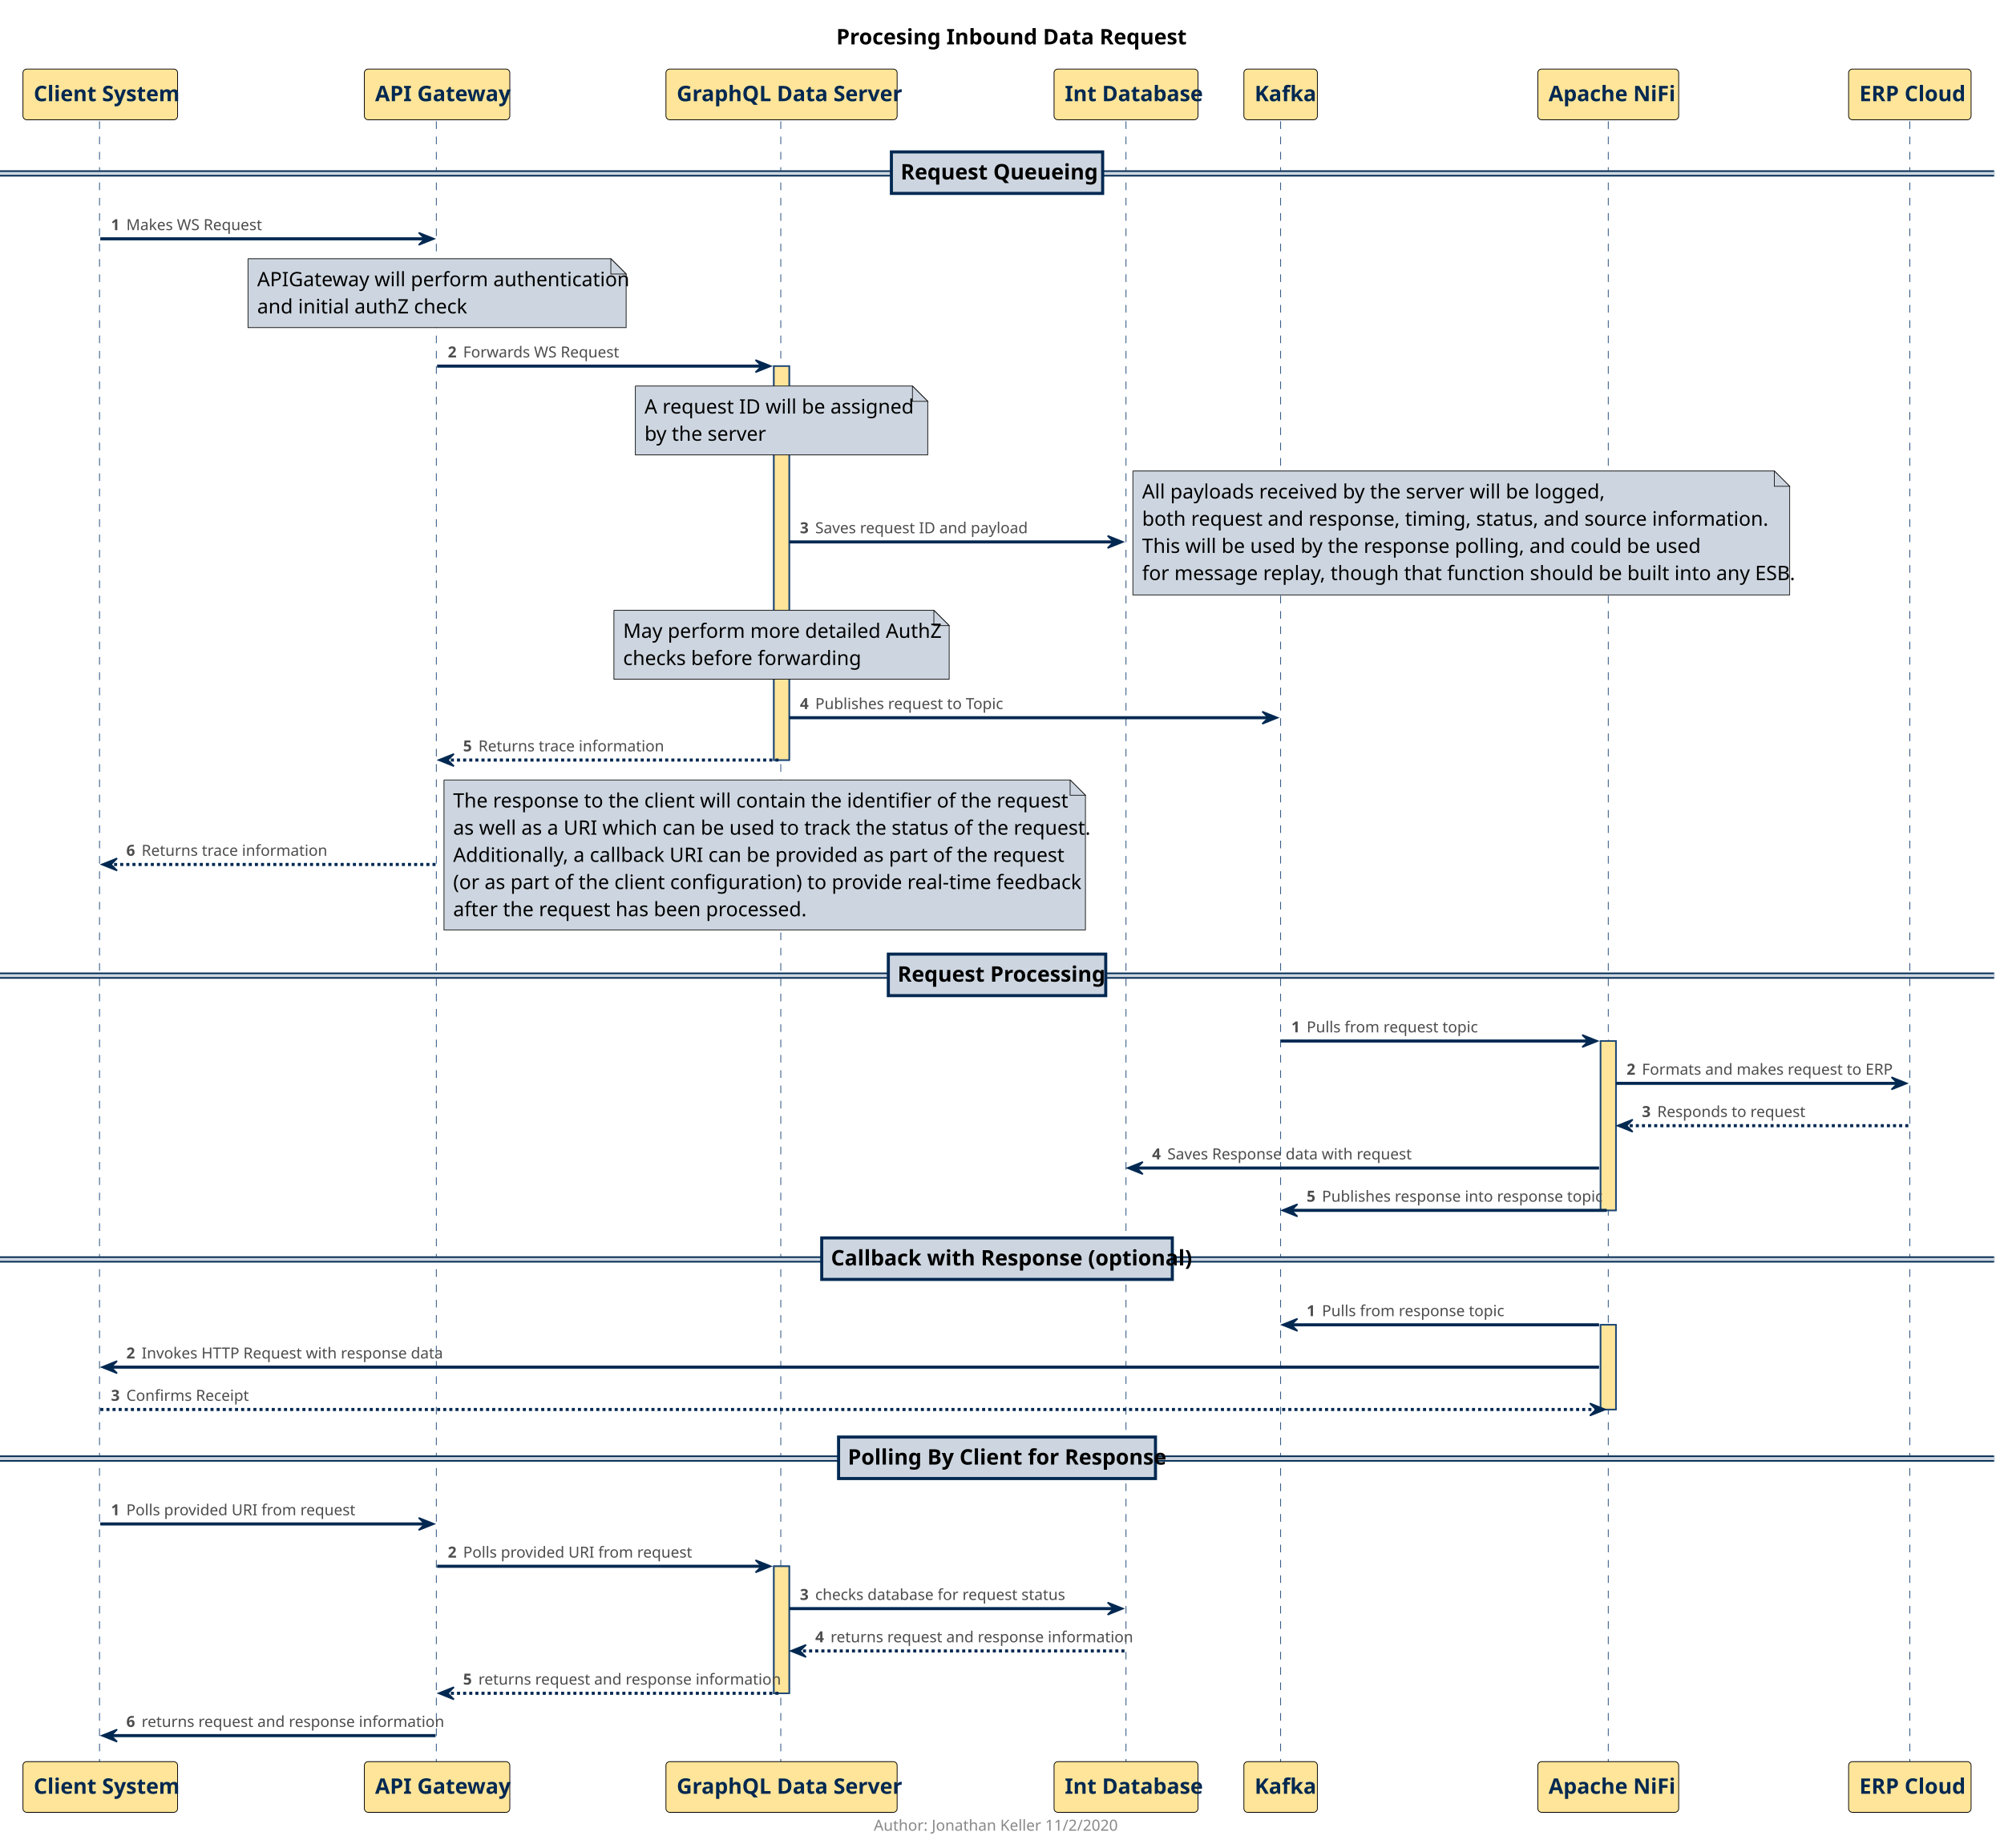
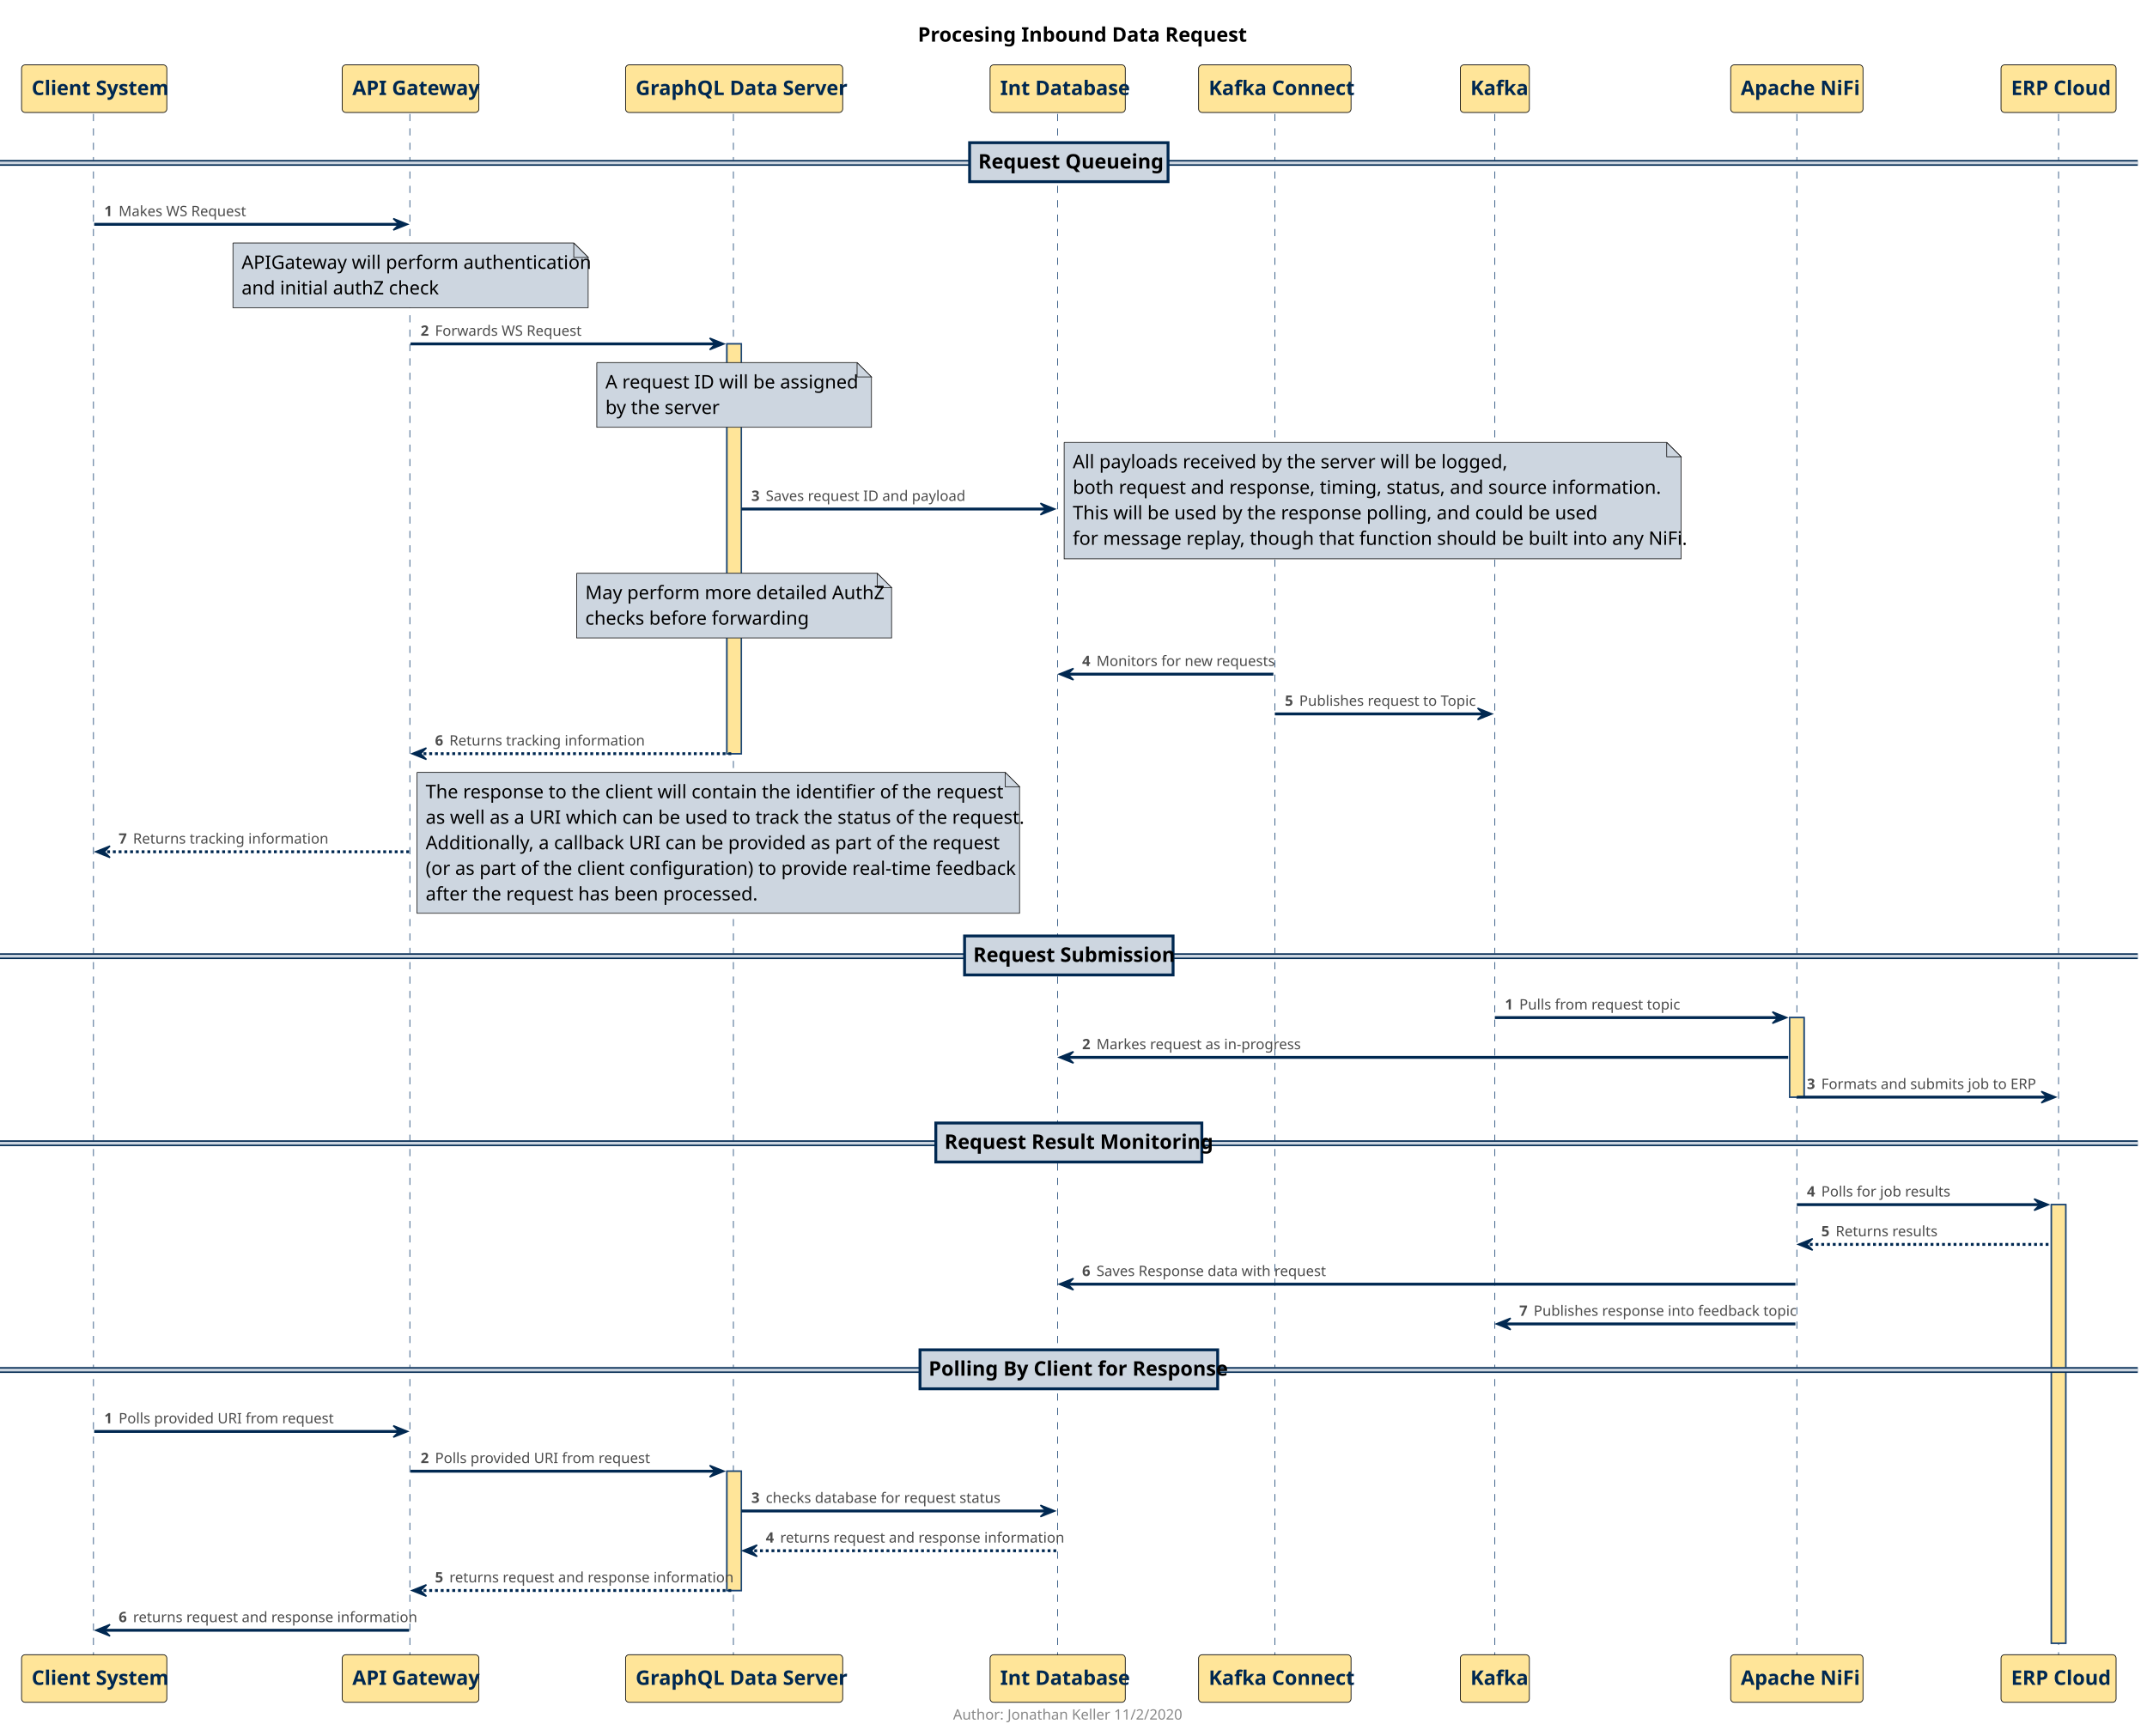
- <svg xmlns="http://www.w3.org/2000/svg" contentStyleType="text/css" height="1207px" preserveAspectRatio="none" style="width:1309px;height:1207px;background:#FFFFFF;" version="1.1" viewBox="0 0 1309 1207" width="1309px" zoomAndPan="magnify">
+ <svg xmlns="http://www.w3.org/2000/svg" contentStyleType="text/css" height="1207px" preserveAspectRatio="none" style="width:1493px;height:1207px;background:#FFFFFF;" version="1.1" viewBox="0 0 1493 1207" width="1493px" zoomAndPan="magnify">
  <defs />
  <g>
-     <rect height="29.124" style="stroke:#00000000;stroke-width:1.0;fill:none;" width="219" x="541.25" y="10" />
-     <text fill="#000000" font-family="Avenir" font-size="14" font-weight="bold" lengthAdjust="spacing" textLength="209" x="546.25" y="29">Procesing Inbound Data Request</text>
-     <rect fill="#FFE599" height="257.384" style="stroke:#1D4776;stroke-width:1.0;" width="10" x="505.5" y="239.208" />
+     <rect height="29.124" style="stroke:#00000000;stroke-width:1.0;fill:none;" width="219" x="633.25" y="10" />
+     <text fill="#000000" font-family="Avenir" font-size="14" font-weight="bold" lengthAdjust="spacing" textLength="209" x="638.25" y="29">Procesing Inbound Data Request</text>
+     <rect fill="#FFE599" height="285.044" style="stroke:#1D4776;stroke-width:1.0;" width="10" x="505.5" y="239.208" />
    <rect fill="#FFE599" height="82.98" style="stroke:#1D4776;stroke-width:1.0;" width="10" x="505.5" y="1023.354" />
-     <rect fill="#FFE599" height="110.64" style="stroke:#1D4776;stroke-width:1.0;" width="10" x="1045.5" y="680.166" />
-     <rect fill="#FFE599" height="55.32" style="stroke:#1D4776;stroke-width:1.0;" width="10" x="1045.5" y="865.59" />
+     <rect fill="#FFE599" height="55.32" style="stroke:#1D4776;stroke-width:1.0;" width="10" x="1244.5" y="707.826" />
+     <rect fill="#FFE599" height="305.064" style="stroke:#1D4776;stroke-width:1.0;" width="10" x="1426.5" y="837.93" />
    <line style="stroke:#1D4776;stroke-width:0.5;stroke-dasharray:5.0,5.0;" x1="65" x2="65" y1="79.248" y2="1151.994" />
    <line style="stroke:#1D4776;stroke-width:0.5;stroke-dasharray:5.0,5.0;" x1="285" x2="285" y1="79.248" y2="1151.994" />
    <line style="stroke:#1D4776;stroke-width:0.5;stroke-dasharray:5.0,5.0;" x1="510" x2="510" y1="79.248" y2="1151.994" />
    <line style="stroke:#1D4776;stroke-width:0.5;stroke-dasharray:5.0,5.0;" x1="735.5" x2="735.5" y1="79.248" y2="1151.994" />
-     <line style="stroke:#1D4776;stroke-width:0.5;stroke-dasharray:5.0,5.0;" x1="836.5" x2="836.5" y1="79.248" y2="1151.994" />
-     <line style="stroke:#1D4776;stroke-width:0.5;stroke-dasharray:5.0,5.0;" x1="1050.5" x2="1050.5" y1="79.248" y2="1151.994" />
-     <line style="stroke:#1D4776;stroke-width:0.5;stroke-dasharray:5.0,5.0;" x1="1247.5" x2="1247.5" y1="79.248" y2="1151.994" />
+     <line style="stroke:#1D4776;stroke-width:0.5;stroke-dasharray:5.0,5.0;" x1="886.5" x2="886.5" y1="79.248" y2="1151.994" />
+     <line style="stroke:#1D4776;stroke-width:0.5;stroke-dasharray:5.0,5.0;" x1="1039.5" x2="1039.5" y1="79.248" y2="1151.994" />
+     <line style="stroke:#1D4776;stroke-width:0.5;stroke-dasharray:5.0,5.0;" x1="1249.5" x2="1249.5" y1="79.248" y2="1151.994" />
+     <line style="stroke:#1D4776;stroke-width:0.5;stroke-dasharray:5.0,5.0;" x1="1431.5" x2="1431.5" y1="79.248" y2="1151.994" />
    <rect fill="#FFE599" height="33.124" rx="2.5" ry="2.5" style="stroke:#000000;stroke-width:0.5;" width="101" x="15" y="45.124" />
    <text fill="#002851" font-family="Avenir" font-size="14" font-weight="bold" lengthAdjust="spacing" textLength="87" x="22" y="66.124">Client System</text>
    <rect fill="#FFE599" height="33.124" rx="2.5" ry="2.5" style="stroke:#000000;stroke-width:0.5;" width="101" x="15" y="1150.994" />
    <text fill="#002851" font-family="Avenir" font-size="14" font-weight="bold" lengthAdjust="spacing" textLength="87" x="22" y="1171.994">Client System</text>
    <rect fill="#FFE599" height="33.124" rx="2.5" ry="2.5" style="stroke:#000000;stroke-width:0.5;" width="95" x="238" y="45.124" />
    <text fill="#002851" font-family="Avenir" font-size="14" font-weight="bold" lengthAdjust="spacing" textLength="81" x="245" y="66.124">API Gateway</text>
    <rect fill="#FFE599" height="33.124" rx="2.5" ry="2.5" style="stroke:#000000;stroke-width:0.5;" width="95" x="238" y="1150.994" />
    <text fill="#002851" font-family="Avenir" font-size="14" font-weight="bold" lengthAdjust="spacing" textLength="81" x="245" y="1171.994">API Gateway</text>
    <rect fill="#FFE599" height="33.124" rx="2.5" ry="2.5" style="stroke:#000000;stroke-width:0.5;" width="151" x="435" y="45.124" />
    <text fill="#002851" font-family="Avenir" font-size="14" font-weight="bold" lengthAdjust="spacing" textLength="137" x="442" y="66.124">GraphQL Data Server</text>
    <rect fill="#FFE599" height="33.124" rx="2.5" ry="2.5" style="stroke:#000000;stroke-width:0.5;" width="151" x="435" y="1150.994" />
    <text fill="#002851" font-family="Avenir" font-size="14" font-weight="bold" lengthAdjust="spacing" textLength="137" x="442" y="1171.994">GraphQL Data Server</text>
    <rect fill="#FFE599" height="33.124" rx="2.5" ry="2.5" style="stroke:#000000;stroke-width:0.5;" width="94" x="688.5" y="45.124" />
    <text fill="#002851" font-family="Avenir" font-size="14" font-weight="bold" lengthAdjust="spacing" textLength="80" x="695.5" y="66.124">Int Database</text>
    <rect fill="#FFE599" height="33.124" rx="2.5" ry="2.5" style="stroke:#000000;stroke-width:0.5;" width="94" x="688.5" y="1150.994" />
    <text fill="#002851" font-family="Avenir" font-size="14" font-weight="bold" lengthAdjust="spacing" textLength="80" x="695.5" y="1171.994">Int Database</text>
-     <rect fill="#FFE599" height="33.124" rx="2.5" ry="2.5" style="stroke:#000000;stroke-width:0.5;" width="48" x="812.5" y="45.124" />
-     <text fill="#002851" font-family="Avenir" font-size="14" font-weight="bold" lengthAdjust="spacing" textLength="34" x="819.5" y="66.124">Kafka</text>
-     <rect fill="#FFE599" height="33.124" rx="2.5" ry="2.5" style="stroke:#000000;stroke-width:0.5;" width="48" x="812.5" y="1150.994" />
-     <text fill="#002851" font-family="Avenir" font-size="14" font-weight="bold" lengthAdjust="spacing" textLength="34" x="819.5" y="1171.994">Kafka</text>
-     <rect fill="#FFE599" height="33.124" rx="2.5" ry="2.5" style="stroke:#000000;stroke-width:0.5;" width="92" x="1004.5" y="45.124" />
-     <text fill="#002851" font-family="Avenir" font-size="14" font-weight="bold" lengthAdjust="spacing" textLength="78" x="1011.5" y="66.124">Apache NiFi</text>
-     <rect fill="#FFE599" height="33.124" rx="2.5" ry="2.5" style="stroke:#000000;stroke-width:0.5;" width="92" x="1004.5" y="1150.994" />
-     <text fill="#002851" font-family="Avenir" font-size="14" font-weight="bold" lengthAdjust="spacing" textLength="78" x="1011.5" y="1171.994">Apache NiFi</text>
-     <rect fill="#FFE599" height="33.124" rx="2.5" ry="2.5" style="stroke:#000000;stroke-width:0.5;" width="80" x="1207.5" y="45.124" />
-     <text fill="#002851" font-family="Avenir" font-size="14" font-weight="bold" lengthAdjust="spacing" textLength="66" x="1214.5" y="66.124">ERP Cloud</text>
-     <rect fill="#FFE599" height="33.124" rx="2.5" ry="2.5" style="stroke:#000000;stroke-width:0.5;" width="80" x="1207.5" y="1150.994" />
-     <text fill="#002851" font-family="Avenir" font-size="14" font-weight="bold" lengthAdjust="spacing" textLength="66" x="1214.5" y="1171.994">ERP Cloud</text>
-     <rect fill="#FFE599" height="257.384" style="stroke:#1D4776;stroke-width:1.0;" width="10" x="505.5" y="239.208" />
+     <rect fill="#FFE599" height="33.124" rx="2.5" ry="2.5" style="stroke:#000000;stroke-width:0.5;" width="106" x="833.5" y="45.124" />
+     <text fill="#002851" font-family="Avenir" font-size="14" font-weight="bold" lengthAdjust="spacing" textLength="92" x="840.5" y="66.124">Kafka Connect</text>
+     <rect fill="#FFE599" height="33.124" rx="2.5" ry="2.5" style="stroke:#000000;stroke-width:0.5;" width="106" x="833.5" y="1150.994" />
+     <text fill="#002851" font-family="Avenir" font-size="14" font-weight="bold" lengthAdjust="spacing" textLength="92" x="840.5" y="1171.994">Kafka Connect</text>
+     <rect fill="#FFE599" height="33.124" rx="2.5" ry="2.5" style="stroke:#000000;stroke-width:0.5;" width="48" x="1015.5" y="45.124" />
+     <text fill="#002851" font-family="Avenir" font-size="14" font-weight="bold" lengthAdjust="spacing" textLength="34" x="1022.5" y="66.124">Kafka</text>
+     <rect fill="#FFE599" height="33.124" rx="2.5" ry="2.5" style="stroke:#000000;stroke-width:0.5;" width="48" x="1015.5" y="1150.994" />
+     <text fill="#002851" font-family="Avenir" font-size="14" font-weight="bold" lengthAdjust="spacing" textLength="34" x="1022.5" y="1171.994">Kafka</text>
+     <rect fill="#FFE599" height="33.124" rx="2.5" ry="2.5" style="stroke:#000000;stroke-width:0.5;" width="92" x="1203.5" y="45.124" />
+     <text fill="#002851" font-family="Avenir" font-size="14" font-weight="bold" lengthAdjust="spacing" textLength="78" x="1210.5" y="66.124">Apache NiFi</text>
+     <rect fill="#FFE599" height="33.124" rx="2.5" ry="2.5" style="stroke:#000000;stroke-width:0.5;" width="92" x="1203.5" y="1150.994" />
+     <text fill="#002851" font-family="Avenir" font-size="14" font-weight="bold" lengthAdjust="spacing" textLength="78" x="1210.5" y="1171.994">Apache NiFi</text>
+     <rect fill="#FFE599" height="33.124" rx="2.5" ry="2.5" style="stroke:#000000;stroke-width:0.5;" width="80" x="1391.5" y="45.124" />
+     <text fill="#002851" font-family="Avenir" font-size="14" font-weight="bold" lengthAdjust="spacing" textLength="66" x="1398.5" y="66.124">ERP Cloud</text>
+     <rect fill="#FFE599" height="33.124" rx="2.5" ry="2.5" style="stroke:#000000;stroke-width:0.5;" width="80" x="1391.5" y="1150.994" />
+     <text fill="#002851" font-family="Avenir" font-size="14" font-weight="bold" lengthAdjust="spacing" textLength="66" x="1398.5" y="1171.994">ERP Cloud</text>
+     <rect fill="#FFE599" height="285.044" style="stroke:#1D4776;stroke-width:1.0;" width="10" x="505.5" y="239.208" />
    <rect fill="#FFE599" height="82.98" style="stroke:#1D4776;stroke-width:1.0;" width="10" x="505.5" y="1023.354" />
-     <rect fill="#FFE599" height="110.64" style="stroke:#1D4776;stroke-width:1.0;" width="10" x="1045.5" y="680.166" />
-     <rect fill="#FFE599" height="55.32" style="stroke:#1D4776;stroke-width:1.0;" width="10" x="1045.5" y="865.59" />
-     <rect fill="#CDD6E0" height="3" style="stroke:#CDD6E0;stroke-width:1.0;" width="1302.5" x="0" y="111.81" />
-     <line style="stroke:#002851;stroke-width:1.0;" x1="0" x2="1302.5" y1="111.81" y2="111.81" />
-     <line style="stroke:#002851;stroke-width:1.0;" x1="0" x2="1302.5" y1="114.81" y2="114.81" />
-     <rect fill="#CDD6E0" height="27.124" style="stroke:#002851;stroke-width:2.0;" width="138" x="582.25" y="99.248" />
-     <text fill="#000000" font-family="Avenir" font-size="14" font-weight="bold" lengthAdjust="spacing" textLength="120" x="588.25" y="117.248">Request Queueing</text>
+     <rect fill="#FFE599" height="55.32" style="stroke:#1D4776;stroke-width:1.0;" width="10" x="1244.5" y="707.826" />
+     <rect fill="#FFE599" height="305.064" style="stroke:#1D4776;stroke-width:1.0;" width="10" x="1426.5" y="837.93" />
+     <rect fill="#CDD6E0" height="3" style="stroke:#CDD6E0;stroke-width:1.0;" width="1486.5" x="0" y="111.81" />
+     <line style="stroke:#002851;stroke-width:1.0;" x1="0" x2="1486.5" y1="111.81" y2="111.81" />
+     <line style="stroke:#002851;stroke-width:1.0;" x1="0" x2="1486.5" y1="114.81" y2="114.81" />
+     <rect fill="#CDD6E0" height="27.124" style="stroke:#002851;stroke-width:2.0;" width="138" x="674.25" y="99.248" />
+     <text fill="#000000" font-family="Avenir" font-size="14" font-weight="bold" lengthAdjust="spacing" textLength="120" x="680.25" y="117.248">Request Queueing</text>
    <polygon fill="#002851" points="273.5,152.032,283.5,156.032,273.5,160.032,277.5,156.032" style="stroke:#002851;stroke-width:1.0;" />
    <line style="stroke:#002851;stroke-width:2.0;" x1="65.5" x2="279.5" y1="156.032" y2="156.032" />
    <text fill="#4C4C4C" font-family="Avenir" font-size="10" font-weight="bold" lengthAdjust="spacing" textLength="6" x="72.5" y="150.372">1</text>
    <text fill="#4C4C4C" font-family="Avenir" font-size="10" lengthAdjust="spacing" textLength="87" x="82.5" y="150.372">Makes WS Request</text>
    <path d="M162,169.032 L162,214.032 L409,214.032 L409,179.032 L399,169.032 L162,169.032 " fill="#CDD6E0" style="stroke:#181818;stroke-width:0.5;" />
    <path d="M399,169.032 L399,179.032 L409,179.032 L399,169.032 " fill="#CDD6E0" style="stroke:#181818;stroke-width:0.5;" />
    <text fill="#000000" font-family="Avenir" font-size="13" lengthAdjust="spacing" textLength="226" x="168" y="187.032">APIGateway will perform authentication</text>
    <text fill="#000000" font-family="Avenir" font-size="13" lengthAdjust="spacing" textLength="128" x="168" y="204.79">and initial authZ check</text>
    <polygon fill="#002851" points="493.5,235.208,503.5,239.208,493.5,243.208,497.5,239.208" style="stroke:#002851;stroke-width:1.0;" />
    <line style="stroke:#002851;stroke-width:2.0;" x1="285.5" x2="499.5" y1="239.208" y2="239.208" />
    <text fill="#4C4C4C" font-family="Avenir" font-size="10" font-weight="bold" lengthAdjust="spacing" textLength="6" x="292.5" y="233.548">2</text>
    <text fill="#4C4C4C" font-family="Avenir" font-size="10" lengthAdjust="spacing" textLength="98" x="302.5" y="233.548">Forwards WS Request</text>
    <path d="M415,252.208 L415,297.208 L606,297.208 L606,262.208 L596,252.208 L415,252.208 " fill="#CDD6E0" style="stroke:#181818;stroke-width:0.5;" />
    <path d="M596,252.208 L596,262.208 L606,262.208 L596,252.208 " fill="#CDD6E0" style="stroke:#181818;stroke-width:0.5;" />
    <text fill="#000000" font-family="Avenir" font-size="13" lengthAdjust="spacing" textLength="170" x="421" y="270.208">A request ID will be assigned</text>
    <text fill="#000000" font-family="Avenir" font-size="13" lengthAdjust="spacing" textLength="74" x="421" y="287.966">by the server</text>
    <polygon fill="#002851" points="723.5,350.07,733.5,354.07,723.5,358.07,727.5,354.07" style="stroke:#002851;stroke-width:1.0;" />
    <line style="stroke:#002851;stroke-width:2.0;" x1="515.5" x2="729.5" y1="354.07" y2="354.07" />
    <text fill="#4C4C4C" font-family="Avenir" font-size="10" font-weight="bold" lengthAdjust="spacing" textLength="6" x="522.5" y="348.41">3</text>
    <text fill="#4C4C4C" font-family="Avenir" font-size="10" lengthAdjust="spacing" textLength="134" x="532.5" y="348.41">Saves request ID and payload</text>
    <path d="M740,307.724 L740,388.724 L1169,388.724 L1169,317.724 L1159,307.724 L740,307.724 " fill="#CDD6E0" style="stroke:#181818;stroke-width:0.5;" />
    <path d="M1159,307.724 L1159,317.724 L1169,317.724 L1159,307.724 " fill="#CDD6E0" style="stroke:#181818;stroke-width:0.5;" />
    <text fill="#000000" font-family="Avenir" font-size="13" lengthAdjust="spacing" textLength="293" x="746" y="325.724">All payloads received by the server will be logged,</text>
    <text fill="#000000" font-family="Avenir" font-size="13" lengthAdjust="spacing" textLength="389" x="746" y="343.482">both request and response, timing, status, and source information.</text>
    <text fill="#000000" font-family="Avenir" font-size="13" lengthAdjust="spacing" textLength="354" x="746" y="361.24">This will be used by the response polling, and could be used</text>
-     <text fill="#000000" font-family="Avenir" font-size="13" lengthAdjust="spacing" textLength="408" x="746" y="378.998">for message replay, though that function should be built into any ESB.</text>
+     <text fill="#000000" font-family="Avenir" font-size="13" lengthAdjust="spacing" textLength="408" x="746" y="378.998">for message replay, though that function should be built into any NiFi.</text>
    <path d="M401,398.756 L401,443.756 L620,443.756 L620,408.756 L610,398.756 L401,398.756 " fill="#CDD6E0" style="stroke:#181818;stroke-width:0.5;" />
    <path d="M610,398.756 L610,408.756 L620,408.756 L610,398.756 " fill="#CDD6E0" style="stroke:#181818;stroke-width:0.5;" />
    <text fill="#000000" font-family="Avenir" font-size="13" lengthAdjust="spacing" textLength="198" x="407" y="416.756">May perform more detailed AuthZ</text>
    <text fill="#000000" font-family="Avenir" font-size="13" lengthAdjust="spacing" textLength="146" x="407" y="434.514">checks before forwarding</text>
-     <polygon fill="#002851" points="824.5,464.932,834.5,468.932,824.5,472.932,828.5,468.932" style="stroke:#002851;stroke-width:1.0;" />
-     <line style="stroke:#002851;stroke-width:2.0;" x1="515.5" x2="830.5" y1="468.932" y2="468.932" />
-     <text fill="#4C4C4C" font-family="Avenir" font-size="10" font-weight="bold" lengthAdjust="spacing" textLength="6" x="522.5" y="463.272">4</text>
-     <text fill="#4C4C4C" font-family="Avenir" font-size="10" lengthAdjust="spacing" textLength="119" x="532.5" y="463.272">Publishes request to Topic</text>
-     <polygon fill="#002851" points="296.5,492.592,286.5,496.592,296.5,500.592,292.5,496.592" style="stroke:#002851;stroke-width:1.0;" />
-     <line style="stroke:#002851;stroke-width:2.0;stroke-dasharray:2.0,2.0;" x1="290.5" x2="509.5" y1="496.592" y2="496.592" />
-     <text fill="#4C4C4C" font-family="Avenir" font-size="10" font-weight="bold" lengthAdjust="spacing" textLength="6" x="302.5" y="490.932">5</text>
-     <text fill="#4C4C4C" font-family="Avenir" font-size="10" lengthAdjust="spacing" textLength="113" x="312.5" y="490.932">Returns trace information</text>
-     <polygon fill="#002851" points="76.5,560.817,66.5,564.817,76.5,568.817,72.5,564.817" style="stroke:#002851;stroke-width:1.0;" />
-     <line style="stroke:#002851;stroke-width:2.0;stroke-dasharray:2.0,2.0;" x1="70.5" x2="284.5" y1="564.817" y2="564.817" />
-     <text fill="#4C4C4C" font-family="Avenir" font-size="10" font-weight="bold" lengthAdjust="spacing" textLength="6" x="82.5" y="559.157">6</text>
-     <text fill="#4C4C4C" font-family="Avenir" font-size="10" lengthAdjust="spacing" textLength="113" x="92.5" y="559.157">Returns trace information</text>
-     <path d="M290,509.592 L290,607.592 L709,607.592 L709,519.592 L699,509.592 L290,509.592 " fill="#CDD6E0" style="stroke:#181818;stroke-width:0.5;" />
-     <path d="M699,509.592 L699,519.592 L709,519.592 L699,509.592 " fill="#CDD6E0" style="stroke:#181818;stroke-width:0.5;" />
-     <text fill="#000000" font-family="Avenir" font-size="13" lengthAdjust="spacing" textLength="379" x="296" y="527.592">The response to the client will contain the identifier of the request</text>
-     <text fill="#000000" font-family="Avenir" font-size="13" lengthAdjust="spacing" textLength="398" x="296" y="545.35">as well as a URI which can be used to track the status of the request.</text>
-     <text fill="#000000" font-family="Avenir" font-size="13" lengthAdjust="spacing" textLength="386" x="296" y="563.108">Additionally, a callback URI can be provided as part of the request</text>
-     <text fill="#000000" font-family="Avenir" font-size="13" lengthAdjust="spacing" textLength="389" x="296" y="580.866">(or as part of the client configuration) to provide real-time feedback</text>
-     <text fill="#000000" font-family="Avenir" font-size="13" lengthAdjust="spacing" textLength="220" x="296" y="598.624">after the request has been processed.</text>
-     <rect fill="#CDD6E0" height="3" style="stroke:#CDD6E0;stroke-width:1.0;" width="1302.5" x="0" y="635.944" />
-     <line style="stroke:#002851;stroke-width:1.0;" x1="0" x2="1302.5" y1="635.944" y2="635.944" />
-     <line style="stroke:#002851;stroke-width:1.0;" x1="0" x2="1302.5" y1="638.944" y2="638.944" />
-     <rect fill="#CDD6E0" height="27.124" style="stroke:#002851;stroke-width:2.0;" width="142" x="580.25" y="623.382" />
-     <text fill="#000000" font-family="Avenir" font-size="14" font-weight="bold" lengthAdjust="spacing" textLength="124" x="586.25" y="641.382">Request Processing</text>
-     <polygon fill="#002851" points="1033.5,676.166,1043.5,680.166,1033.5,684.166,1037.5,680.166" style="stroke:#002851;stroke-width:1.0;" />
-     <line style="stroke:#002851;stroke-width:2.0;" x1="836.5" x2="1039.5" y1="680.166" y2="680.166" />
-     <text fill="#4C4C4C" font-family="Avenir" font-size="10" font-weight="bold" lengthAdjust="spacing" textLength="6" x="843.5" y="674.506">1</text>
-     <text fill="#4C4C4C" font-family="Avenir" font-size="10" lengthAdjust="spacing" textLength="106" x="853.5" y="674.506">Pulls from request topic</text>
-     <polygon fill="#002851" points="1235.5,703.826,1245.5,707.826,1235.5,711.826,1239.5,707.826" style="stroke:#002851;stroke-width:1.0;" />
-     <line style="stroke:#002851;stroke-width:2.0;" x1="1055.5" x2="1241.5" y1="707.826" y2="707.826" />
-     <text fill="#4C4C4C" font-family="Avenir" font-size="10" font-weight="bold" lengthAdjust="spacing" textLength="6" x="1062.5" y="702.166">2</text>
-     <text fill="#4C4C4C" font-family="Avenir" font-size="10" lengthAdjust="spacing" textLength="158" x="1072.5" y="702.166">Formats and makes request to ERP</text>
-     <polygon fill="#002851" points="1066.5,731.486,1056.5,735.486,1066.5,739.486,1062.5,735.486" style="stroke:#002851;stroke-width:1.0;" />
-     <line style="stroke:#002851;stroke-width:2.0;stroke-dasharray:2.0,2.0;" x1="1060.5" x2="1246.5" y1="735.486" y2="735.486" />
-     <text fill="#4C4C4C" font-family="Avenir" font-size="10" font-weight="bold" lengthAdjust="spacing" textLength="6" x="1072.5" y="729.826">3</text>
-     <text fill="#4C4C4C" font-family="Avenir" font-size="10" lengthAdjust="spacing" textLength="93" x="1082.5" y="729.826">Responds to request</text>
-     <polygon fill="#002851" points="746.5,759.146,736.5,763.146,746.5,767.146,742.5,763.146" style="stroke:#002851;stroke-width:1.0;" />
-     <line style="stroke:#002851;stroke-width:2.0;" x1="740.5" x2="1044.5" y1="763.146" y2="763.146" />
-     <text fill="#4C4C4C" font-family="Avenir" font-size="10" font-weight="bold" lengthAdjust="spacing" textLength="6" x="752.5" y="757.486">4</text>
-     <text fill="#4C4C4C" font-family="Avenir" font-size="10" lengthAdjust="spacing" textLength="153" x="762.5" y="757.486">Saves Response data with request</text>
-     <polygon fill="#002851" points="847.5,786.806,837.5,790.806,847.5,794.806,843.5,790.806" style="stroke:#002851;stroke-width:1.0;" />
-     <line style="stroke:#002851;stroke-width:2.0;" x1="841.5" x2="1049.5" y1="790.806" y2="790.806" />
-     <text fill="#4C4C4C" font-family="Avenir" font-size="10" font-weight="bold" lengthAdjust="spacing" textLength="6" x="853.5" y="785.146">5</text>
-     <text fill="#4C4C4C" font-family="Avenir" font-size="10" lengthAdjust="spacing" textLength="175" x="863.5" y="785.146">Publishes response into response topic</text>
-     <rect fill="#CDD6E0" height="3" style="stroke:#CDD6E0;stroke-width:1.0;" width="1302.5" x="0" y="821.368" />
-     <line style="stroke:#002851;stroke-width:1.0;" x1="0" x2="1302.5" y1="821.368" y2="821.368" />
-     <line style="stroke:#002851;stroke-width:1.0;" x1="0" x2="1302.5" y1="824.368" y2="824.368" />
-     <rect fill="#CDD6E0" height="27.124" style="stroke:#002851;stroke-width:2.0;" width="229" x="536.75" y="808.806" />
-     <text fill="#000000" font-family="Avenir" font-size="14" font-weight="bold" lengthAdjust="spacing" textLength="211" x="542.75" y="826.806">Callback with Response (optional)</text>
-     <polygon fill="#002851" points="847.5,861.59,837.5,865.59,847.5,869.59,843.5,865.59" style="stroke:#002851;stroke-width:1.0;" />
-     <line style="stroke:#002851;stroke-width:2.0;" x1="841.5" x2="1044.5" y1="865.59" y2="865.59" />
-     <text fill="#4C4C4C" font-family="Avenir" font-size="10" font-weight="bold" lengthAdjust="spacing" textLength="6" x="853.5" y="859.93">1</text>
-     <text fill="#4C4C4C" font-family="Avenir" font-size="10" lengthAdjust="spacing" textLength="113" x="863.5" y="859.93">Pulls from response topic</text>
-     <polygon fill="#002851" points="76.5,889.25,66.5,893.25,76.5,897.25,72.5,893.25" style="stroke:#002851;stroke-width:1.0;" />
-     <line style="stroke:#002851;stroke-width:2.0;" x1="70.5" x2="1044.5" y1="893.25" y2="893.25" />
-     <text fill="#4C4C4C" font-family="Avenir" font-size="10" font-weight="bold" lengthAdjust="spacing" textLength="6" x="82.5" y="887.59">2</text>
-     <text fill="#4C4C4C" font-family="Avenir" font-size="10" lengthAdjust="spacing" textLength="190" x="92.5" y="887.59">Invokes HTTP Request with response data</text>
-     <polygon fill="#002851" points="1038.5,916.91,1048.5,920.91,1038.5,924.91,1042.5,920.91" style="stroke:#002851;stroke-width:1.0;" />
-     <line style="stroke:#002851;stroke-width:2.0;stroke-dasharray:2.0,2.0;" x1="65.5" x2="1044.5" y1="920.91" y2="920.91" />
-     <text fill="#4C4C4C" font-family="Avenir" font-size="10" font-weight="bold" lengthAdjust="spacing" textLength="6" x="72.5" y="915.25">3</text>
-     <text fill="#4C4C4C" font-family="Avenir" font-size="10" lengthAdjust="spacing" textLength="77" x="82.5" y="915.25">Confirms Receipt</text>
-     <rect fill="#CDD6E0" height="3" style="stroke:#CDD6E0;stroke-width:1.0;" width="1302.5" x="0" y="951.472" />
-     <line style="stroke:#002851;stroke-width:1.0;" x1="0" x2="1302.5" y1="951.472" y2="951.472" />
-     <line style="stroke:#002851;stroke-width:1.0;" x1="0" x2="1302.5" y1="954.472" y2="954.472" />
-     <rect fill="#CDD6E0" height="27.124" style="stroke:#002851;stroke-width:2.0;" width="207" x="547.75" y="938.91" />
-     <text fill="#000000" font-family="Avenir" font-size="14" font-weight="bold" lengthAdjust="spacing" textLength="189" x="553.75" y="956.91">Polling By Client for Response</text>
+     <polygon fill="#002851" points="746.5,464.932,736.5,468.932,746.5,472.932,742.5,468.932" style="stroke:#002851;stroke-width:1.0;" />
+     <line style="stroke:#002851;stroke-width:2.0;" x1="740.5" x2="885.5" y1="468.932" y2="468.932" />
+     <text fill="#4C4C4C" font-family="Avenir" font-size="10" font-weight="bold" lengthAdjust="spacing" textLength="6" x="752.5" y="463.272">4</text>
+     <text fill="#4C4C4C" font-family="Avenir" font-size="10" lengthAdjust="spacing" textLength="117" x="762.5" y="463.272">Monitors for new requests</text>
+     <polygon fill="#002851" points="1027.5,492.592,1037.5,496.592,1027.5,500.592,1031.5,496.592" style="stroke:#002851;stroke-width:1.0;" />
+     <line style="stroke:#002851;stroke-width:2.0;" x1="886.5" x2="1033.5" y1="496.592" y2="496.592" />
+     <text fill="#4C4C4C" font-family="Avenir" font-size="10" font-weight="bold" lengthAdjust="spacing" textLength="6" x="893.5" y="490.932">5</text>
+     <text fill="#4C4C4C" font-family="Avenir" font-size="10" lengthAdjust="spacing" textLength="119" x="903.5" y="490.932">Publishes request to Topic</text>
+     <polygon fill="#002851" points="296.5,520.252,286.5,524.252,296.5,528.252,292.5,524.252" style="stroke:#002851;stroke-width:1.0;" />
+     <line style="stroke:#002851;stroke-width:2.0;stroke-dasharray:2.0,2.0;" x1="290.5" x2="509.5" y1="524.252" y2="524.252" />
+     <text fill="#4C4C4C" font-family="Avenir" font-size="10" font-weight="bold" lengthAdjust="spacing" textLength="6" x="302.5" y="518.592">6</text>
+     <text fill="#4C4C4C" font-family="Avenir" font-size="10" lengthAdjust="spacing" textLength="126" x="312.5" y="518.592">Returns tracking information</text>
+     <polygon fill="#002851" points="76.5,588.477,66.5,592.477,76.5,596.477,72.5,592.477" style="stroke:#002851;stroke-width:1.0;" />
+     <line style="stroke:#002851;stroke-width:2.0;stroke-dasharray:2.0,2.0;" x1="70.5" x2="284.5" y1="592.477" y2="592.477" />
+     <text fill="#4C4C4C" font-family="Avenir" font-size="10" font-weight="bold" lengthAdjust="spacing" textLength="6" x="82.5" y="586.817">7</text>
+     <text fill="#4C4C4C" font-family="Avenir" font-size="10" lengthAdjust="spacing" textLength="126" x="92.5" y="586.817">Returns tracking information</text>
+     <path d="M290,537.252 L290,635.252 L709,635.252 L709,547.252 L699,537.252 L290,537.252 " fill="#CDD6E0" style="stroke:#181818;stroke-width:0.5;" />
+     <path d="M699,537.252 L699,547.252 L709,547.252 L699,537.252 " fill="#CDD6E0" style="stroke:#181818;stroke-width:0.5;" />
+     <text fill="#000000" font-family="Avenir" font-size="13" lengthAdjust="spacing" textLength="379" x="296" y="555.252">The response to the client will contain the identifier of the request</text>
+     <text fill="#000000" font-family="Avenir" font-size="13" lengthAdjust="spacing" textLength="398" x="296" y="573.01">as well as a URI which can be used to track the status of the request.</text>
+     <text fill="#000000" font-family="Avenir" font-size="13" lengthAdjust="spacing" textLength="386" x="296" y="590.768">Additionally, a callback URI can be provided as part of the request</text>
+     <text fill="#000000" font-family="Avenir" font-size="13" lengthAdjust="spacing" textLength="389" x="296" y="608.526">(or as part of the client configuration) to provide real-time feedback</text>
+     <text fill="#000000" font-family="Avenir" font-size="13" lengthAdjust="spacing" textLength="220" x="296" y="626.284">after the request has been processed.</text>
+     <rect fill="#CDD6E0" height="3" style="stroke:#CDD6E0;stroke-width:1.0;" width="1486.5" x="0" y="663.604" />
+     <line style="stroke:#002851;stroke-width:1.0;" x1="0" x2="1486.5" y1="663.604" y2="663.604" />
+     <line style="stroke:#002851;stroke-width:1.0;" x1="0" x2="1486.5" y1="666.604" y2="666.604" />
+     <rect fill="#CDD6E0" height="27.124" style="stroke:#002851;stroke-width:2.0;" width="145" x="670.75" y="651.042" />
+     <text fill="#000000" font-family="Avenir" font-size="14" font-weight="bold" lengthAdjust="spacing" textLength="127" x="676.75" y="669.042">Request Submission</text>
+     <polygon fill="#002851" points="1232.5,703.826,1242.5,707.826,1232.5,711.826,1236.5,707.826" style="stroke:#002851;stroke-width:1.0;" />
+     <line style="stroke:#002851;stroke-width:2.0;" x1="1039.5" x2="1238.5" y1="707.826" y2="707.826" />
+     <text fill="#4C4C4C" font-family="Avenir" font-size="10" font-weight="bold" lengthAdjust="spacing" textLength="6" x="1046.5" y="702.166">1</text>
+     <text fill="#4C4C4C" font-family="Avenir" font-size="10" lengthAdjust="spacing" textLength="106" x="1056.5" y="702.166">Pulls from request topic</text>
+     <polygon fill="#002851" points="746.5,731.486,736.5,735.486,746.5,739.486,742.5,735.486" style="stroke:#002851;stroke-width:1.0;" />
+     <line style="stroke:#002851;stroke-width:2.0;" x1="740.5" x2="1243.5" y1="735.486" y2="735.486" />
+     <text fill="#4C4C4C" font-family="Avenir" font-size="10" font-weight="bold" lengthAdjust="spacing" textLength="6" x="752.5" y="729.826">2</text>
+     <text fill="#4C4C4C" font-family="Avenir" font-size="10" lengthAdjust="spacing" textLength="133" x="762.5" y="729.826">Markes request as in-progress</text>
+     <polygon fill="#002851" points="1419.5,759.146,1429.5,763.146,1419.5,767.146,1423.5,763.146" style="stroke:#002851;stroke-width:1.0;" />
+     <line style="stroke:#002851;stroke-width:2.0;" x1="1249.5" x2="1425.5" y1="763.146" y2="763.146" />
+     <text fill="#4C4C4C" font-family="Avenir" font-size="10" font-weight="bold" lengthAdjust="spacing" textLength="6" x="1256.5" y="757.486">3</text>
+     <text fill="#4C4C4C" font-family="Avenir" font-size="10" lengthAdjust="spacing" textLength="143" x="1266.5" y="757.486">Formats and submits job to ERP</text>
+     <rect fill="#CDD6E0" height="3" style="stroke:#CDD6E0;stroke-width:1.0;" width="1486.5" x="0" y="793.708" />
+     <line style="stroke:#002851;stroke-width:1.0;" x1="0" x2="1486.5" y1="793.708" y2="793.708" />
+     <line style="stroke:#002851;stroke-width:1.0;" x1="0" x2="1486.5" y1="796.708" y2="796.708" />
+     <rect fill="#CDD6E0" height="27.124" style="stroke:#002851;stroke-width:2.0;" width="185" x="650.75" y="781.146" />
+     <text fill="#000000" font-family="Avenir" font-size="14" font-weight="bold" lengthAdjust="spacing" textLength="167" x="656.75" y="799.146">Request Result Monitoring</text>
+     <polygon fill="#002851" points="1414.5,833.93,1424.5,837.93,1414.5,841.93,1418.5,837.93" style="stroke:#002851;stroke-width:1.0;" />
+     <line style="stroke:#002851;stroke-width:2.0;" x1="1249.5" x2="1420.5" y1="837.93" y2="837.93" />
+     <text fill="#4C4C4C" font-family="Avenir" font-size="10" font-weight="bold" lengthAdjust="spacing" textLength="6" x="1256.5" y="832.27">4</text>
+     <text fill="#4C4C4C" font-family="Avenir" font-size="10" lengthAdjust="spacing" textLength="83" x="1266.5" y="832.27">Polls for job results</text>
+     <polygon fill="#002851" points="1260.5,861.59,1250.5,865.59,1260.5,869.59,1256.5,865.59" style="stroke:#002851;stroke-width:1.0;" />
+     <line style="stroke:#002851;stroke-width:2.0;stroke-dasharray:2.0,2.0;" x1="1254.5" x2="1425.5" y1="865.59" y2="865.59" />
+     <text fill="#4C4C4C" font-family="Avenir" font-size="10" font-weight="bold" lengthAdjust="spacing" textLength="6" x="1266.5" y="859.93">5</text>
+     <text fill="#4C4C4C" font-family="Avenir" font-size="10" lengthAdjust="spacing" textLength="65" x="1276.5" y="859.93">Returns results</text>
+     <polygon fill="#002851" points="746.5,889.25,736.5,893.25,746.5,897.25,742.5,893.25" style="stroke:#002851;stroke-width:1.0;" />
+     <line style="stroke:#002851;stroke-width:2.0;" x1="740.5" x2="1248.5" y1="893.25" y2="893.25" />
+     <text fill="#4C4C4C" font-family="Avenir" font-size="10" font-weight="bold" lengthAdjust="spacing" textLength="6" x="752.5" y="887.59">6</text>
+     <text fill="#4C4C4C" font-family="Avenir" font-size="10" lengthAdjust="spacing" textLength="153" x="762.5" y="887.59">Saves Response data with request</text>
+     <polygon fill="#002851" points="1050.5,916.91,1040.5,920.91,1050.5,924.91,1046.5,920.91" style="stroke:#002851;stroke-width:1.0;" />
+     <line style="stroke:#002851;stroke-width:2.0;" x1="1044.5" x2="1248.5" y1="920.91" y2="920.91" />
+     <text fill="#4C4C4C" font-family="Avenir" font-size="10" font-weight="bold" lengthAdjust="spacing" textLength="6" x="1056.5" y="915.25">7</text>
+     <text fill="#4C4C4C" font-family="Avenir" font-size="10" lengthAdjust="spacing" textLength="176" x="1066.5" y="915.25">Publishes response into feedback topic</text>
+     <rect fill="#CDD6E0" height="3" style="stroke:#CDD6E0;stroke-width:1.0;" width="1486.5" x="0" y="951.472" />
+     <line style="stroke:#002851;stroke-width:1.0;" x1="0" x2="1486.5" y1="951.472" y2="951.472" />
+     <line style="stroke:#002851;stroke-width:1.0;" x1="0" x2="1486.5" y1="954.472" y2="954.472" />
+     <rect fill="#CDD6E0" height="27.124" style="stroke:#002851;stroke-width:2.0;" width="207" x="639.75" y="938.91" />
+     <text fill="#000000" font-family="Avenir" font-size="14" font-weight="bold" lengthAdjust="spacing" textLength="189" x="645.75" y="956.91">Polling By Client for Response</text>
    <polygon fill="#002851" points="273.5,991.694,283.5,995.694,273.5,999.694,277.5,995.694" style="stroke:#002851;stroke-width:1.0;" />
    <line style="stroke:#002851;stroke-width:2.0;" x1="65.5" x2="279.5" y1="995.694" y2="995.694" />
    <text fill="#4C4C4C" font-family="Avenir" font-size="10" font-weight="bold" lengthAdjust="spacing" textLength="6" x="72.5" y="990.034">1</text>
    <text fill="#4C4C4C" font-family="Avenir" font-size="10" lengthAdjust="spacing" textLength="143" x="82.5" y="990.034">Polls provided URI from request</text>
    <polygon fill="#002851" points="493.5,1019.354,503.5,1023.354,493.5,1027.354,497.5,1023.354" style="stroke:#002851;stroke-width:1.0;" />
    <line style="stroke:#002851;stroke-width:2.0;" x1="285.5" x2="499.5" y1="1023.354" y2="1023.354" />
    <text fill="#4C4C4C" font-family="Avenir" font-size="10" font-weight="bold" lengthAdjust="spacing" textLength="6" x="292.5" y="1017.694">2</text>
    <text fill="#4C4C4C" font-family="Avenir" font-size="10" lengthAdjust="spacing" textLength="143" x="302.5" y="1017.694">Polls provided URI from request</text>
    <polygon fill="#002851" points="723.5,1047.014,733.5,1051.014,723.5,1055.014,727.5,1051.014" style="stroke:#002851;stroke-width:1.0;" />
    <line style="stroke:#002851;stroke-width:2.0;" x1="515.5" x2="729.5" y1="1051.014" y2="1051.014" />
    <text fill="#4C4C4C" font-family="Avenir" font-size="10" font-weight="bold" lengthAdjust="spacing" textLength="6" x="522.5" y="1045.354">3</text>
    <text fill="#4C4C4C" font-family="Avenir" font-size="10" lengthAdjust="spacing" textLength="154" x="532.5" y="1045.354">checks database for request status</text>
    <polygon fill="#002851" points="526.5,1074.674,516.5,1078.674,526.5,1082.674,522.5,1078.674" style="stroke:#002851;stroke-width:1.0;" />
    <line style="stroke:#002851;stroke-width:2.0;stroke-dasharray:2.0,2.0;" x1="520.5" x2="734.5" y1="1078.674" y2="1078.674" />
    <text fill="#4C4C4C" font-family="Avenir" font-size="10" font-weight="bold" lengthAdjust="spacing" textLength="6" x="532.5" y="1073.014">4</text>
    <text fill="#4C4C4C" font-family="Avenir" font-size="10" lengthAdjust="spacing" textLength="186" x="542.5" y="1073.014">returns request and response information</text>
    <polygon fill="#002851" points="296.5,1102.334,286.5,1106.334,296.5,1110.334,292.5,1106.334" style="stroke:#002851;stroke-width:1.0;" />
    <line style="stroke:#002851;stroke-width:2.0;stroke-dasharray:2.0,2.0;" x1="290.5" x2="509.5" y1="1106.334" y2="1106.334" />
    <text fill="#4C4C4C" font-family="Avenir" font-size="10" font-weight="bold" lengthAdjust="spacing" textLength="6" x="302.5" y="1100.674">5</text>
    <text fill="#4C4C4C" font-family="Avenir" font-size="10" lengthAdjust="spacing" textLength="186" x="312.5" y="1100.674">returns request and response information</text>
    <polygon fill="#002851" points="76.5,1129.994,66.5,1133.994,76.5,1137.994,72.5,1133.994" style="stroke:#002851;stroke-width:1.0;" />
    <line style="stroke:#002851;stroke-width:2.0;" x1="70.5" x2="284.5" y1="1133.994" y2="1133.994" />
    <text fill="#4C4C4C" font-family="Avenir" font-size="10" font-weight="bold" lengthAdjust="spacing" textLength="6" x="82.5" y="1128.334">6</text>
    <text fill="#4C4C4C" font-family="Avenir" font-size="10" lengthAdjust="spacing" textLength="186" x="92.5" y="1128.334">returns request and response information</text>
-     <rect height="13.66" style="stroke:#00000000;stroke-width:1.0;fill:none;" width="160" x="570.75" y="1186.118" />
-     <text fill="#888888" font-family="Avenir" font-size="10" lengthAdjust="spacing" textLength="160" x="570.75" y="1196.118">Author: Jonathan Keller 11/2/2020</text>
+     <rect height="13.66" style="stroke:#00000000;stroke-width:1.0;fill:none;" width="160" x="662.75" y="1186.118" />
+     <text fill="#888888" font-family="Avenir" font-size="10" lengthAdjust="spacing" textLength="160" x="662.75" y="1196.118">Author: Jonathan Keller 11/2/2020</text>
  </g>
</svg>
